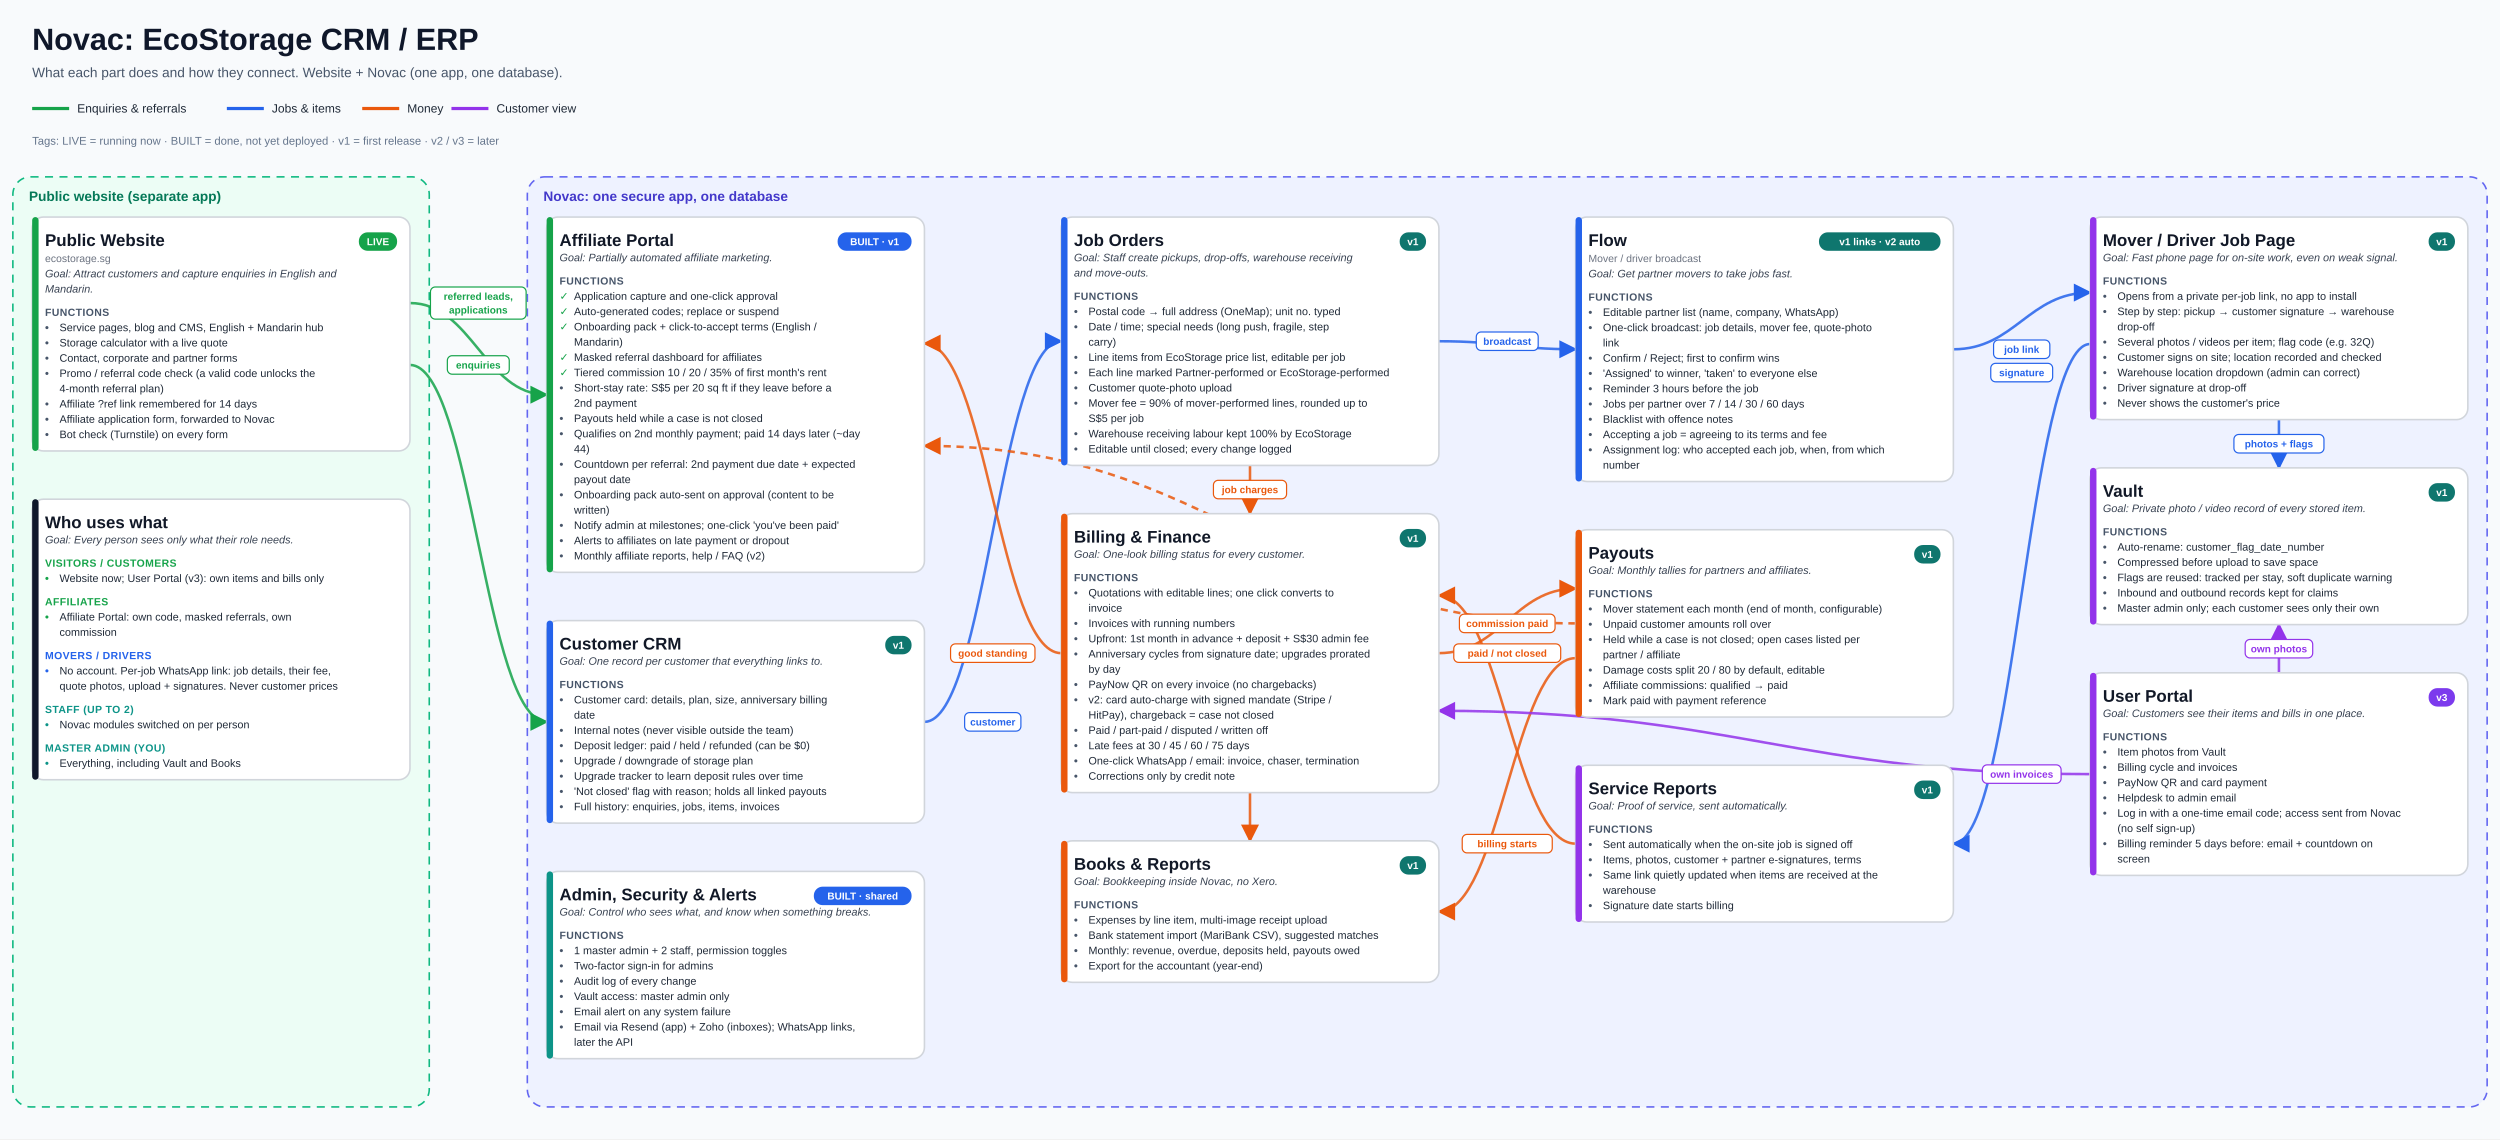
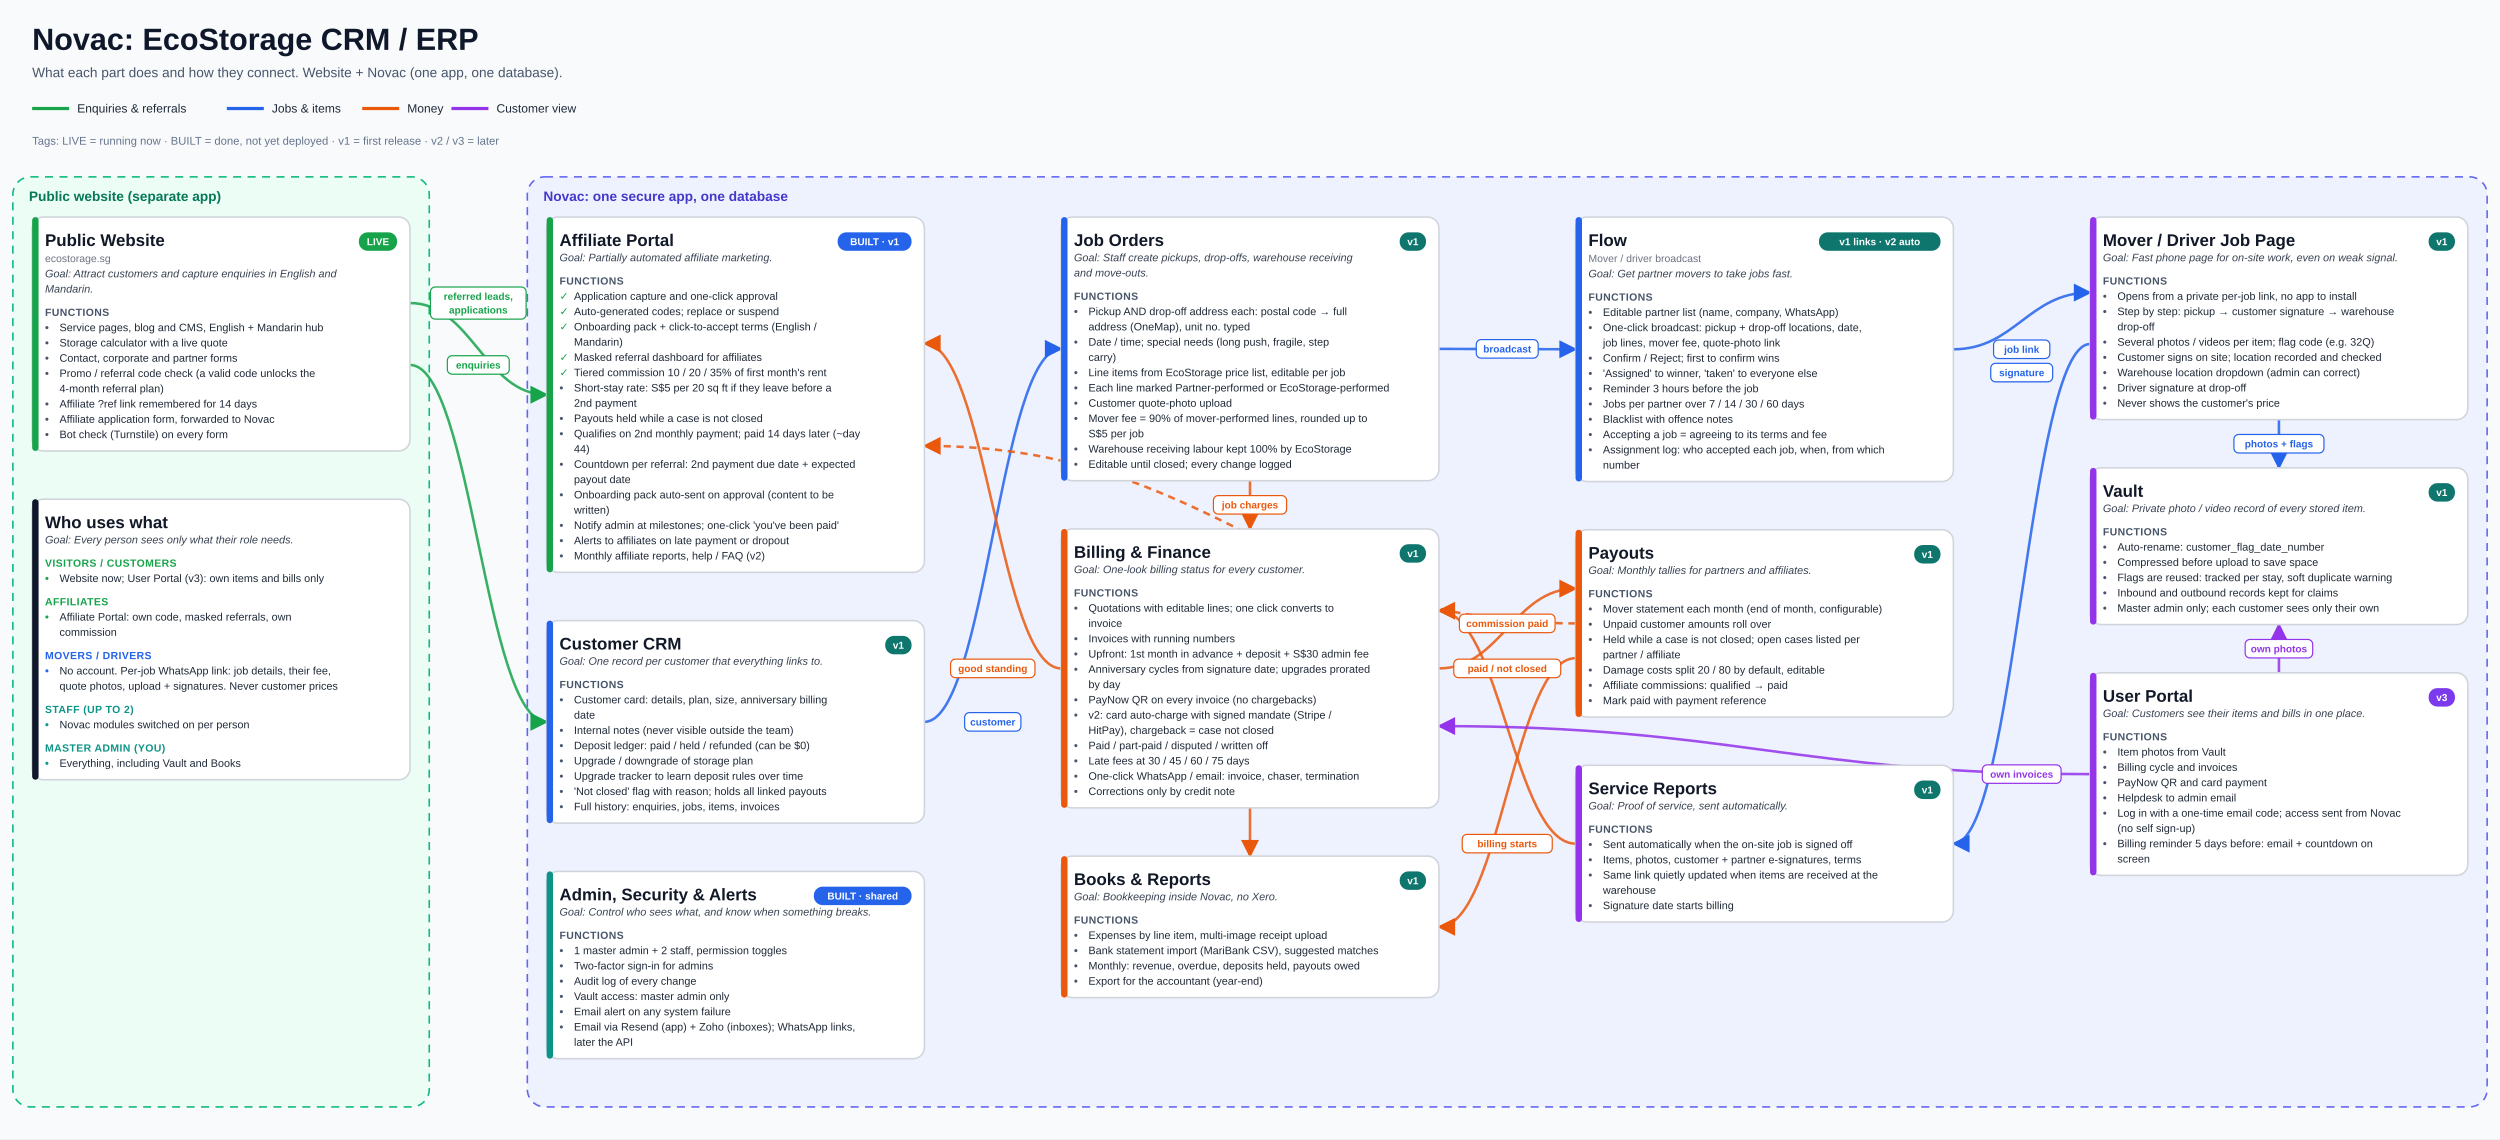
<svg xmlns="http://www.w3.org/2000/svg" width="3110" height="1417" viewBox="0 0 3110 1417" font-family="Arial, Helvetica, sans-serif">
  <rect width="3110" height="1417" fill="#f8fafc" />
  <defs>
    <marker id="a-green" viewBox="0 0 10 10" refX="9" refY="5" markerWidth="7" markerHeight="7" orient="auto-start-reverse">
      <path d="M0,0 L10,5 L0,10 z" fill="#16a34a" />
    </marker>
    <marker id="a-blue" viewBox="0 0 10 10" refX="9" refY="5" markerWidth="7" markerHeight="7" orient="auto-start-reverse">
      <path d="M0,0 L10,5 L0,10 z" fill="#2563eb" />
    </marker>
    <marker id="a-orange" viewBox="0 0 10 10" refX="9" refY="5" markerWidth="7" markerHeight="7" orient="auto-start-reverse">
      <path d="M0,0 L10,5 L0,10 z" fill="#ea580c" />
    </marker>
    <marker id="a-purple" viewBox="0 0 10 10" refX="9" refY="5" markerWidth="7" markerHeight="7" orient="auto-start-reverse">
      <path d="M0,0 L10,5 L0,10 z" fill="#9333ea" />
    </marker>
    <marker id="a-red" viewBox="0 0 10 10" refX="9" refY="5" markerWidth="7" markerHeight="7" orient="auto-start-reverse">
      <path d="M0,0 L10,5 L0,10 z" fill="#dc2626" />
    </marker>
    <marker id="a-grey" viewBox="0 0 10 10" refX="9" refY="5" markerWidth="7" markerHeight="7" orient="auto-start-reverse">
      <path d="M0,0 L10,5 L0,10 z" fill="#6b7280" />
    </marker>
    <marker id="a-teal" viewBox="0 0 10 10" refX="9" refY="5" markerWidth="7" markerHeight="7" orient="auto-start-reverse">
      <path d="M0,0 L10,5 L0,10 z" fill="#0d9488" />
    </marker>
  </defs>
  <text x="40" y="62" font-size="38" font-weight="800" fill="#0f172a">Novac: EcoStorage CRM / ERP</text>
  <text x="40" y="96" font-size="17" fill="#475569">What each part does and how they connect. Website + Novac (one app, one database).</text>
  <line x1="40" y1="135" x2="86" y2="135" stroke="#16a34a" stroke-width="4" />
  <text x="96" y="140" font-size="15" fill="#1f2937">Enquiries &amp; referrals</text>
  <line x1="282.2" y1="135" x2="328.2" y2="135" stroke="#2563eb" stroke-width="4" />
  <text x="338.2" y="140" font-size="15" fill="#1f2937">Jobs &amp; items</text>
  <line x1="450.6" y1="135" x2="496.6" y2="135" stroke="#ea580c" stroke-width="4" />
  <text x="506.6" y="140" font-size="15" fill="#1f2937">Money</text>
  <line x1="561.6" y1="135" x2="607.6" y2="135" stroke="#9333ea" stroke-width="4" />
  <text x="617.6" y="140" font-size="15" fill="#1f2937">Customer view</text>
  <text x="40" y="180" font-size="14" fill="#64748b">Tags: LIVE = running now · BUILT = done, not yet deployed · v1 = first release · v2 / v3 = later</text>
  <rect x="656" y="220" width="2438" height="1157" rx="22" fill="#eef2ff" stroke="#6366f1" stroke-width="2" stroke-dasharray="10 8" />
  <text x="676" y="250" font-size="17" font-weight="700" fill="#4338ca">Novac: one secure app, one database</text>
  <rect x="16" y="220" width="518" height="1157" rx="22" fill="#ecfdf5" stroke="#10b981" stroke-width="2" stroke-dasharray="10 8" />
  <text x="36" y="250" font-size="17" font-weight="700" fill="#047857">Public website (separate app)</text>
  <path d="M510,377.0 C586.5,377.0 603.5,491.0 680,491.0" fill="none" stroke="#16a34a" stroke-width="3.2" stroke-opacity="0.85" marker-end="url(#a-green)" />
  <path d="M510,454.0 C586.5,454.0 603.5,898.0 680,898.0" fill="none" stroke="#16a34a" stroke-width="3.2" stroke-opacity="0.85" marker-end="url(#a-green)" />
-   <path d="M1150,898.0 C1226.5,898.0 1243.5,424.5 1320,424.5" fill="none" stroke="#2563eb" stroke-width="3.2" stroke-opacity="0.85" marker-end="url(#a-blue)" />
-   <path d="M1790,424.5 C1866.5,424.5 1883.5,434.5 1960,434.5" fill="none" stroke="#2563eb" stroke-width="3.2" stroke-opacity="0.85" marker-end="url(#a-blue)" />
+   <path d="M1150,898.0 C1226.5,898.0 1243.5,434.0 1320,434.0" fill="none" stroke="#2563eb" stroke-width="3.2" stroke-opacity="0.85" marker-end="url(#a-blue)" />
+   <path d="M1790,434.0 C1866.5,434.0 1883.5,434.5 1960,434.5" fill="none" stroke="#2563eb" stroke-width="3.2" stroke-opacity="0.85" marker-end="url(#a-blue)" />
  <path d="M2430,434.5 C2506.5,434.5 2523.5,364.0 2600,364.0" fill="none" stroke="#2563eb" stroke-width="3.2" stroke-opacity="0.85" marker-end="url(#a-blue)" />
  <path d="M2835.0,522 L2835.0,582" fill="none" stroke="#2563eb" stroke-width="3.2" stroke-opacity="0.85" marker-end="url(#a-blue)" />
  <path d="M2600,428.0 C2523.5,428.0 2506.5,1049.5 2430,1049.5" fill="none" stroke="#2563eb" stroke-width="3.2" stroke-opacity="0.85" marker-end="url(#a-blue)" />
-   <path d="M1555.0,579 L1555.0,639" fill="none" stroke="#ea580c" stroke-width="3.2" stroke-opacity="0.85" marker-end="url(#a-orange)" />
-   <path d="M1960,1049.5 C1883.5,1049.5 1866.5,740.75 1790,740.75" fill="none" stroke="#ea580c" stroke-width="3.2" stroke-opacity="0.85" marker-end="url(#a-orange)" />
-   <path d="M1790,812.5 C1866.5,812.5 1883.5,732.25 1960,732.25" fill="none" stroke="#ea580c" stroke-width="3.2" stroke-opacity="0.85" marker-end="url(#a-orange)" />
-   <path d="M1320,812.5 C1243.5,812.5 1226.5,427.333 1150,427.333" fill="none" stroke="#ea580c" stroke-width="3.2" stroke-opacity="0.85" marker-end="url(#a-orange)" />
+   <path d="M1555.0,598 L1555.0,658" fill="none" stroke="#ea580c" stroke-width="3.2" stroke-opacity="0.85" marker-end="url(#a-orange)" />
+   <path d="M1960,1049.5 C1883.5,1049.5 1866.5,759.75 1790,759.75" fill="none" stroke="#ea580c" stroke-width="3.2" stroke-opacity="0.85" marker-end="url(#a-orange)" />
+   <path d="M1790,831.5 C1866.5,831.5 1883.5,732.25 1960,732.25" fill="none" stroke="#ea580c" stroke-width="3.2" stroke-opacity="0.85" marker-end="url(#a-orange)" />
+   <path d="M1320,831.5 C1243.5,831.5 1226.5,427.333 1150,427.333" fill="none" stroke="#ea580c" stroke-width="3.2" stroke-opacity="0.85" marker-end="url(#a-orange)" />
  <path d="M1960,775.5 C1595.5,775.5 1514.5,554.667 1150,554.667" fill="none" stroke="#ea580c" stroke-width="3.2" stroke-opacity="0.85" stroke-dasharray="9 7" marker-end="url(#a-orange)" />
-   <path d="M1555.0,986 L1555.0,1046" fill="none" stroke="#ea580c" stroke-width="3.2" stroke-opacity="0.85" marker-end="url(#a-orange)" />
-   <path d="M1960,818.75 C1883.5,818.75 1866.5,1134.0 1790,1134.0" fill="none" stroke="#ea580c" stroke-width="3.2" stroke-opacity="0.85" marker-end="url(#a-orange)" />
+   <path d="M1555.0,1005 L1555.0,1065" fill="none" stroke="#ea580c" stroke-width="3.2" stroke-opacity="0.85" marker-end="url(#a-orange)" />
+   <path d="M1960,818.75 C1883.5,818.75 1866.5,1153.0 1790,1153.0" fill="none" stroke="#ea580c" stroke-width="3.2" stroke-opacity="0.85" marker-end="url(#a-orange)" />
  <path d="M2835.0,837 L2835.0,777" fill="none" stroke="#9333ea" stroke-width="3.2" stroke-opacity="0.85" marker-end="url(#a-purple)" />
-   <path d="M2600,963.0 C2235.5,963.0 2154.5,884.25 1790,884.25" fill="none" stroke="#9333ea" stroke-width="3.2" stroke-opacity="0.85" marker-end="url(#a-purple)" />
+   <path d="M2600,963.0 C2235.5,963.0 2154.5,903.25 1790,903.25" fill="none" stroke="#9333ea" stroke-width="3.2" stroke-opacity="0.85" marker-end="url(#a-purple)" />
  <rect x="40" y="270" width="470" height="291" rx="14" fill="#ffffff" stroke="#d1d5db" stroke-width="2" />
  <rect x="40" y="270" width="8" height="291" rx="4" fill="#16a34a" />
  <text x="56" y="306" font-size="21" font-weight="700" fill="#111827">Public Website</text>
  <rect x="446.4" y="289" width="47.6" height="23" rx="11" fill="#16a34a" />
  <text x="470.2" y="305" font-size="12.5" font-weight="700" fill="#fff" text-anchor="middle">LIVE</text>
  <text x="56" y="326" font-size="13" fill="#6b7280">ecostorage.sg</text>
  <text x="56" y="345" font-size="13.5" font-style="italic" fill="#374151">Goal: Attract customers and capture enquiries in English and</text>
  <text x="56" y="364" font-size="13.5" font-style="italic" fill="#374151">Mandarin.</text>
  <text x="56" y="393" font-size="13" font-weight="700" fill="#475569" letter-spacing="0.5">FUNCTIONS</text>
  <text x="56" y="412" font-size="13.5" font-weight="700" fill="#475569">•</text>
  <text x="74" y="412" font-size="13.5" fill="#1f2937">Service pages, blog and CMS, English + Mandarin hub</text>
  <text x="56" y="431" font-size="13.5" font-weight="700" fill="#475569">•</text>
  <text x="74" y="431" font-size="13.5" fill="#1f2937">Storage calculator with a live quote</text>
  <text x="56" y="450" font-size="13.5" font-weight="700" fill="#475569">•</text>
  <text x="74" y="450" font-size="13.5" fill="#1f2937">Contact, corporate and partner forms</text>
  <text x="56" y="469" font-size="13.5" font-weight="700" fill="#475569">•</text>
  <text x="74" y="469" font-size="13.5" fill="#1f2937">Promo / referral code check (a valid code unlocks the</text>
  <text x="74" y="488" font-size="13.5" fill="#1f2937">4-month referral plan)</text>
  <text x="56" y="507" font-size="13.5" font-weight="700" fill="#475569">•</text>
  <text x="74" y="507" font-size="13.5" fill="#1f2937">Affiliate ?ref link remembered for 14 days</text>
  <text x="56" y="526" font-size="13.5" font-weight="700" fill="#475569">•</text>
  <text x="74" y="526" font-size="13.5" fill="#1f2937">Affiliate application form, forwarded to Novac</text>
  <text x="56" y="545" font-size="13.5" font-weight="700" fill="#475569">•</text>
  <text x="74" y="545" font-size="13.5" fill="#1f2937">Bot check (Turnstile) on every form</text>
  <rect x="40" y="621" width="470" height="349" rx="14" fill="#ffffff" stroke="#d1d5db" stroke-width="2" />
  <rect x="40" y="621" width="8" height="349" rx="4" fill="#0f172a" />
  <text x="56" y="657" font-size="21" font-weight="700" fill="#111827">Who uses what</text>
  <text x="56" y="676" font-size="13.5" font-style="italic" fill="#374151">Goal: Every person sees only what their role needs.</text>
  <text x="56" y="705" font-size="13" font-weight="700" fill="#16a34a" letter-spacing="0.5">VISITORS / CUSTOMERS</text>
  <text x="56" y="724" font-size="13.5" font-weight="700" fill="#16a34a">•</text>
  <text x="74" y="724" font-size="13.5" fill="#1f2937">Website now; User Portal (v3): own items and bills only</text>
  <text x="56" y="753" font-size="13" font-weight="700" fill="#16a34a" letter-spacing="0.5">AFFILIATES</text>
  <text x="56" y="772" font-size="13.5" font-weight="700" fill="#16a34a">•</text>
  <text x="74" y="772" font-size="13.5" fill="#1f2937">Affiliate Portal: own code, masked referrals, own</text>
  <text x="74" y="791" font-size="13.5" fill="#1f2937">commission</text>
  <text x="56" y="820" font-size="13" font-weight="700" fill="#2563eb" letter-spacing="0.5">MOVERS / DRIVERS</text>
  <text x="56" y="839" font-size="13.5" font-weight="700" fill="#2563eb">•</text>
  <text x="74" y="839" font-size="13.5" fill="#1f2937">No account. Per-job WhatsApp link: job details, their fee,</text>
  <text x="74" y="858" font-size="13.5" fill="#1f2937">quote photos, upload + signatures. Never customer prices</text>
  <text x="56" y="887" font-size="13" font-weight="700" fill="#0d9488" letter-spacing="0.5">STAFF (UP TO 2)</text>
  <text x="56" y="906" font-size="13.5" font-weight="700" fill="#0d9488">•</text>
  <text x="74" y="906" font-size="13.5" fill="#1f2937">Novac modules switched on per person</text>
  <text x="56" y="935" font-size="13" font-weight="700" fill="#0d9488" letter-spacing="0.5">MASTER ADMIN (YOU)</text>
  <text x="56" y="954" font-size="13.5" font-weight="700" fill="#0d9488">•</text>
  <text x="74" y="954" font-size="13.5" fill="#1f2937">Everything, including Vault and Books</text>
  <rect x="680" y="270" width="470" height="442" rx="14" fill="#ffffff" stroke="#d1d5db" stroke-width="2" />
  <rect x="680" y="270" width="8" height="442" rx="4" fill="#16a34a" />
  <text x="696" y="306" font-size="21" font-weight="700" fill="#111827">Affiliate Portal</text>
  <rect x="1042.0" y="289" width="92.0" height="23" rx="11" fill="#2563eb" />
  <text x="1088.0" y="305" font-size="12.5" font-weight="700" fill="#fff" text-anchor="middle">BUILT · v1</text>
  <text x="696" y="325" font-size="13.5" font-style="italic" fill="#374151">Goal: Partially automated affiliate marketing.</text>
  <text x="696" y="354" font-size="13" font-weight="700" fill="#475569" letter-spacing="0.5">FUNCTIONS</text>
  <text x="696" y="373" font-size="13.5" font-weight="700" fill="#16a34a">✓</text>
  <text x="714" y="373" font-size="13.5" fill="#1f2937">Application capture and one-click approval</text>
  <text x="696" y="392" font-size="13.5" font-weight="700" fill="#16a34a">✓</text>
  <text x="714" y="392" font-size="13.5" fill="#1f2937">Auto-generated codes; replace or suspend</text>
  <text x="696" y="411" font-size="13.5" font-weight="700" fill="#16a34a">✓</text>
  <text x="714" y="411" font-size="13.5" fill="#1f2937">Onboarding pack + click-to-accept terms (English /</text>
  <text x="714" y="430" font-size="13.5" fill="#1f2937">Mandarin)</text>
  <text x="696" y="449" font-size="13.5" font-weight="700" fill="#16a34a">✓</text>
  <text x="714" y="449" font-size="13.5" fill="#1f2937">Masked referral dashboard for affiliates</text>
  <text x="696" y="468" font-size="13.5" font-weight="700" fill="#16a34a">✓</text>
  <text x="714" y="468" font-size="13.5" fill="#1f2937">Tiered commission 10 / 20 / 35% of first month's rent</text>
  <text x="696" y="487" font-size="13.5" font-weight="700" fill="#475569">•</text>
  <text x="714" y="487" font-size="13.5" fill="#1f2937">Short-stay rate: S$5 per 20 sq ft if they leave before a</text>
  <text x="714" y="506" font-size="13.5" fill="#1f2937">2nd payment</text>
  <text x="696" y="525" font-size="13.5" font-weight="700" fill="#475569">•</text>
  <text x="714" y="525" font-size="13.5" fill="#1f2937">Payouts held while a case is not closed</text>
  <text x="696" y="544" font-size="13.5" font-weight="700" fill="#475569">•</text>
  <text x="714" y="544" font-size="13.5" fill="#1f2937">Qualifies on 2nd monthly payment; paid 14 days later (~day</text>
  <text x="714" y="563" font-size="13.5" fill="#1f2937">44)</text>
  <text x="696" y="582" font-size="13.5" font-weight="700" fill="#475569">•</text>
  <text x="714" y="582" font-size="13.5" fill="#1f2937">Countdown per referral: 2nd payment due date + expected</text>
  <text x="714" y="601" font-size="13.5" fill="#1f2937">payout date</text>
  <text x="696" y="620" font-size="13.5" font-weight="700" fill="#475569">•</text>
  <text x="714" y="620" font-size="13.5" fill="#1f2937">Onboarding pack auto-sent on approval (content to be</text>
  <text x="714" y="639" font-size="13.5" fill="#1f2937">written)</text>
  <text x="696" y="658" font-size="13.5" font-weight="700" fill="#475569">•</text>
  <text x="714" y="658" font-size="13.5" fill="#1f2937">Notify admin at milestones; one-click 'you've been paid'</text>
  <text x="696" y="677" font-size="13.5" font-weight="700" fill="#475569">•</text>
  <text x="714" y="677" font-size="13.5" fill="#1f2937">Alerts to affiliates on late payment or dropout</text>
  <text x="696" y="696" font-size="13.5" font-weight="700" fill="#475569">•</text>
  <text x="714" y="696" font-size="13.5" fill="#1f2937">Monthly affiliate reports, help / FAQ (v2)</text>
  <rect x="680" y="772" width="470" height="252" rx="14" fill="#ffffff" stroke="#d1d5db" stroke-width="2" />
  <rect x="680" y="772" width="8" height="252" rx="4" fill="#2563eb" />
  <text x="696" y="808" font-size="21" font-weight="700" fill="#111827">Customer CRM</text>
  <rect x="1101.2" y="791" width="32.8" height="23" rx="11" fill="#0f766e" />
  <text x="1117.6" y="807" font-size="12.5" font-weight="700" fill="#fff" text-anchor="middle">v1</text>
  <text x="696" y="827" font-size="13.5" font-style="italic" fill="#374151">Goal: One record per customer that everything links to.</text>
  <text x="696" y="856" font-size="13" font-weight="700" fill="#475569" letter-spacing="0.5">FUNCTIONS</text>
  <text x="696" y="875" font-size="13.5" font-weight="700" fill="#475569">•</text>
  <text x="714" y="875" font-size="13.5" fill="#1f2937">Customer card: details, plan, size, anniversary billing</text>
  <text x="714" y="894" font-size="13.5" fill="#1f2937">date</text>
  <text x="696" y="913" font-size="13.5" font-weight="700" fill="#475569">•</text>
  <text x="714" y="913" font-size="13.5" fill="#1f2937">Internal notes (never visible outside the team)</text>
  <text x="696" y="932" font-size="13.5" font-weight="700" fill="#475569">•</text>
  <text x="714" y="932" font-size="13.5" fill="#1f2937">Deposit ledger: paid / held / refunded (can be $0)</text>
  <text x="696" y="951" font-size="13.5" font-weight="700" fill="#475569">•</text>
  <text x="714" y="951" font-size="13.5" fill="#1f2937">Upgrade / downgrade of storage plan</text>
  <text x="696" y="970" font-size="13.5" font-weight="700" fill="#475569">•</text>
  <text x="714" y="970" font-size="13.5" fill="#1f2937">Upgrade tracker to learn deposit rules over time</text>
  <text x="696" y="989" font-size="13.5" font-weight="700" fill="#475569">•</text>
  <text x="714" y="989" font-size="13.5" fill="#1f2937">'Not closed' flag with reason; holds all linked payouts</text>
  <text x="696" y="1008" font-size="13.5" font-weight="700" fill="#475569">•</text>
  <text x="714" y="1008" font-size="13.5" fill="#1f2937">Full history: enquiries, jobs, items, invoices</text>
  <rect x="680" y="1084" width="470" height="233" rx="14" fill="#ffffff" stroke="#d1d5db" stroke-width="2" />
  <rect x="680" y="1084" width="8" height="233" rx="4" fill="#0d9488" />
  <text x="696" y="1120" font-size="21" font-weight="700" fill="#111827">Admin, Security &amp; Alerts</text>
  <rect x="1012.4" y="1103" width="121.6" height="23" rx="11" fill="#2563eb" />
  <text x="1073.2" y="1119" font-size="12.5" font-weight="700" fill="#fff" text-anchor="middle">BUILT · shared</text>
  <text x="696" y="1139" font-size="13.5" font-style="italic" fill="#374151">Goal: Control who sees what, and know when something breaks.</text>
  <text x="696" y="1168" font-size="13" font-weight="700" fill="#475569" letter-spacing="0.5">FUNCTIONS</text>
  <text x="696" y="1187" font-size="13.5" font-weight="700" fill="#475569">•</text>
  <text x="714" y="1187" font-size="13.5" fill="#1f2937">1 master admin + 2 staff, permission toggles</text>
  <text x="696" y="1206" font-size="13.5" font-weight="700" fill="#475569">•</text>
  <text x="714" y="1206" font-size="13.5" fill="#1f2937">Two-factor sign-in for admins</text>
  <text x="696" y="1225" font-size="13.5" font-weight="700" fill="#475569">•</text>
  <text x="714" y="1225" font-size="13.5" fill="#1f2937">Audit log of every change</text>
  <text x="696" y="1244" font-size="13.5" font-weight="700" fill="#475569">•</text>
  <text x="714" y="1244" font-size="13.5" fill="#1f2937">Vault access: master admin only</text>
  <text x="696" y="1263" font-size="13.5" font-weight="700" fill="#475569">•</text>
  <text x="714" y="1263" font-size="13.5" fill="#1f2937">Email alert on any system failure</text>
  <text x="696" y="1282" font-size="13.5" font-weight="700" fill="#475569">•</text>
  <text x="714" y="1282" font-size="13.5" fill="#1f2937">Email via Resend (app) + Zoho (inboxes); WhatsApp links,</text>
  <text x="714" y="1301" font-size="13.5" fill="#1f2937">later the API</text>
-   <rect x="1320" y="270" width="470" height="309" rx="14" fill="#ffffff" stroke="#d1d5db" stroke-width="2" />
-   <rect x="1320" y="270" width="8" height="309" rx="4" fill="#2563eb" />
+   <rect x="1320" y="270" width="470" height="328" rx="14" fill="#ffffff" stroke="#d1d5db" stroke-width="2" />
+   <rect x="1320" y="270" width="8" height="328" rx="4" fill="#2563eb" />
  <text x="1336" y="306" font-size="21" font-weight="700" fill="#111827">Job Orders</text>
  <rect x="1741.2" y="289" width="32.8" height="23" rx="11" fill="#0f766e" />
  <text x="1757.6" y="305" font-size="12.5" font-weight="700" fill="#fff" text-anchor="middle">v1</text>
  <text x="1336" y="325" font-size="13.5" font-style="italic" fill="#374151">Goal: Staff create pickups, drop-offs, warehouse receiving</text>
  <text x="1336" y="344" font-size="13.5" font-style="italic" fill="#374151">and move-outs.</text>
  <text x="1336" y="373" font-size="13" font-weight="700" fill="#475569" letter-spacing="0.5">FUNCTIONS</text>
  <text x="1336" y="392" font-size="13.5" font-weight="700" fill="#475569">•</text>
-   <text x="1354" y="392" font-size="13.5" fill="#1f2937">Postal code → full address (OneMap); unit no. typed</text>
-   <text x="1336" y="411" font-size="13.5" font-weight="700" fill="#475569">•</text>
-   <text x="1354" y="411" font-size="13.5" fill="#1f2937">Date / time; special needs (long push, fragile, step</text>
-   <text x="1354" y="430" font-size="13.5" fill="#1f2937">carry)</text>
-   <text x="1336" y="449" font-size="13.5" font-weight="700" fill="#475569">•</text>
-   <text x="1354" y="449" font-size="13.5" fill="#1f2937">Line items from EcoStorage price list, editable per job</text>
+   <text x="1354" y="392" font-size="13.5" fill="#1f2937">Pickup AND drop-off address each: postal code → full</text>
+   <text x="1354" y="411" font-size="13.5" fill="#1f2937">address (OneMap), unit no. typed</text>
+   <text x="1336" y="430" font-size="13.5" font-weight="700" fill="#475569">•</text>
+   <text x="1354" y="430" font-size="13.5" fill="#1f2937">Date / time; special needs (long push, fragile, step</text>
+   <text x="1354" y="449" font-size="13.5" fill="#1f2937">carry)</text>
  <text x="1336" y="468" font-size="13.5" font-weight="700" fill="#475569">•</text>
-   <text x="1354" y="468" font-size="13.5" fill="#1f2937">Each line marked Partner-performed or EcoStorage-performed</text>
+   <text x="1354" y="468" font-size="13.5" fill="#1f2937">Line items from EcoStorage price list, editable per job</text>
  <text x="1336" y="487" font-size="13.5" font-weight="700" fill="#475569">•</text>
-   <text x="1354" y="487" font-size="13.5" fill="#1f2937">Customer quote-photo upload</text>
+   <text x="1354" y="487" font-size="13.5" fill="#1f2937">Each line marked Partner-performed or EcoStorage-performed</text>
  <text x="1336" y="506" font-size="13.5" font-weight="700" fill="#475569">•</text>
-   <text x="1354" y="506" font-size="13.5" fill="#1f2937">Mover fee = 90% of mover-performed lines, rounded up to</text>
-   <text x="1354" y="525" font-size="13.5" fill="#1f2937">S$5 per job</text>
-   <text x="1336" y="544" font-size="13.5" font-weight="700" fill="#475569">•</text>
-   <text x="1354" y="544" font-size="13.5" fill="#1f2937">Warehouse receiving labour kept 100% by EcoStorage</text>
+   <text x="1354" y="506" font-size="13.5" fill="#1f2937">Customer quote-photo upload</text>
+   <text x="1336" y="525" font-size="13.5" font-weight="700" fill="#475569">•</text>
+   <text x="1354" y="525" font-size="13.5" fill="#1f2937">Mover fee = 90% of mover-performed lines, rounded up to</text>
+   <text x="1354" y="544" font-size="13.5" fill="#1f2937">S$5 per job</text>
  <text x="1336" y="563" font-size="13.5" font-weight="700" fill="#475569">•</text>
-   <text x="1354" y="563" font-size="13.5" fill="#1f2937">Editable until closed; every change logged</text>
-   <rect x="1320" y="639" width="470" height="347" rx="14" fill="#ffffff" stroke="#d1d5db" stroke-width="2" />
-   <rect x="1320" y="639" width="8" height="347" rx="4" fill="#ea580c" />
-   <text x="1336" y="675" font-size="21" font-weight="700" fill="#111827">Billing &amp; Finance</text>
-   <rect x="1741.2" y="658" width="32.8" height="23" rx="11" fill="#0f766e" />
-   <text x="1757.6" y="674" font-size="12.5" font-weight="700" fill="#fff" text-anchor="middle">v1</text>
-   <text x="1336" y="694" font-size="13.5" font-style="italic" fill="#374151">Goal: One-look billing status for every customer.</text>
-   <text x="1336" y="723" font-size="13" font-weight="700" fill="#475569" letter-spacing="0.5">FUNCTIONS</text>
-   <text x="1336" y="742" font-size="13.5" font-weight="700" fill="#475569">•</text>
-   <text x="1354" y="742" font-size="13.5" fill="#1f2937">Quotations with editable lines; one click converts to</text>
-   <text x="1354" y="761" font-size="13.5" fill="#1f2937">invoice</text>
-   <text x="1336" y="780" font-size="13.5" font-weight="700" fill="#475569">•</text>
-   <text x="1354" y="780" font-size="13.5" fill="#1f2937">Invoices with running numbers</text>
+   <text x="1354" y="563" font-size="13.5" fill="#1f2937">Warehouse receiving labour kept 100% by EcoStorage</text>
+   <text x="1336" y="582" font-size="13.5" font-weight="700" fill="#475569">•</text>
+   <text x="1354" y="582" font-size="13.5" fill="#1f2937">Editable until closed; every change logged</text>
+   <rect x="1320" y="658" width="470" height="347" rx="14" fill="#ffffff" stroke="#d1d5db" stroke-width="2" />
+   <rect x="1320" y="658" width="8" height="347" rx="4" fill="#ea580c" />
+   <text x="1336" y="694" font-size="21" font-weight="700" fill="#111827">Billing &amp; Finance</text>
+   <rect x="1741.2" y="677" width="32.8" height="23" rx="11" fill="#0f766e" />
+   <text x="1757.6" y="693" font-size="12.5" font-weight="700" fill="#fff" text-anchor="middle">v1</text>
+   <text x="1336" y="713" font-size="13.5" font-style="italic" fill="#374151">Goal: One-look billing status for every customer.</text>
+   <text x="1336" y="742" font-size="13" font-weight="700" fill="#475569" letter-spacing="0.5">FUNCTIONS</text>
+   <text x="1336" y="761" font-size="13.5" font-weight="700" fill="#475569">•</text>
+   <text x="1354" y="761" font-size="13.5" fill="#1f2937">Quotations with editable lines; one click converts to</text>
+   <text x="1354" y="780" font-size="13.5" fill="#1f2937">invoice</text>
  <text x="1336" y="799" font-size="13.5" font-weight="700" fill="#475569">•</text>
-   <text x="1354" y="799" font-size="13.5" fill="#1f2937">Upfront: 1st month in advance + deposit + S$30 admin fee</text>
+   <text x="1354" y="799" font-size="13.5" fill="#1f2937">Invoices with running numbers</text>
  <text x="1336" y="818" font-size="13.5" font-weight="700" fill="#475569">•</text>
-   <text x="1354" y="818" font-size="13.5" fill="#1f2937">Anniversary cycles from signature date; upgrades prorated</text>
-   <text x="1354" y="837" font-size="13.5" fill="#1f2937">by day</text>
-   <text x="1336" y="856" font-size="13.5" font-weight="700" fill="#475569">•</text>
-   <text x="1354" y="856" font-size="13.5" fill="#1f2937">PayNow QR on every invoice (no chargebacks)</text>
+   <text x="1354" y="818" font-size="13.5" fill="#1f2937">Upfront: 1st month in advance + deposit + S$30 admin fee</text>
+   <text x="1336" y="837" font-size="13.5" font-weight="700" fill="#475569">•</text>
+   <text x="1354" y="837" font-size="13.5" fill="#1f2937">Anniversary cycles from signature date; upgrades prorated</text>
+   <text x="1354" y="856" font-size="13.5" fill="#1f2937">by day</text>
  <text x="1336" y="875" font-size="13.5" font-weight="700" fill="#475569">•</text>
-   <text x="1354" y="875" font-size="13.5" fill="#1f2937">v2: card auto-charge with signed mandate (Stripe /</text>
-   <text x="1354" y="894" font-size="13.5" fill="#1f2937">HitPay), chargeback = case not closed</text>
-   <text x="1336" y="913" font-size="13.5" font-weight="700" fill="#475569">•</text>
-   <text x="1354" y="913" font-size="13.5" fill="#1f2937">Paid / part-paid / disputed / written off</text>
+   <text x="1354" y="875" font-size="13.5" fill="#1f2937">PayNow QR on every invoice (no chargebacks)</text>
+   <text x="1336" y="894" font-size="13.5" font-weight="700" fill="#475569">•</text>
+   <text x="1354" y="894" font-size="13.5" fill="#1f2937">v2: card auto-charge with signed mandate (Stripe /</text>
+   <text x="1354" y="913" font-size="13.5" fill="#1f2937">HitPay), chargeback = case not closed</text>
  <text x="1336" y="932" font-size="13.5" font-weight="700" fill="#475569">•</text>
-   <text x="1354" y="932" font-size="13.5" fill="#1f2937">Late fees at 30 / 45 / 60 / 75 days</text>
+   <text x="1354" y="932" font-size="13.5" fill="#1f2937">Paid / part-paid / disputed / written off</text>
  <text x="1336" y="951" font-size="13.5" font-weight="700" fill="#475569">•</text>
-   <text x="1354" y="951" font-size="13.5" fill="#1f2937">One-click WhatsApp / email: invoice, chaser, termination</text>
+   <text x="1354" y="951" font-size="13.5" fill="#1f2937">Late fees at 30 / 45 / 60 / 75 days</text>
  <text x="1336" y="970" font-size="13.5" font-weight="700" fill="#475569">•</text>
-   <text x="1354" y="970" font-size="13.5" fill="#1f2937">Corrections only by credit note</text>
-   <rect x="1320" y="1046" width="470" height="176" rx="14" fill="#ffffff" stroke="#d1d5db" stroke-width="2" />
-   <rect x="1320" y="1046" width="8" height="176" rx="4" fill="#ea580c" />
-   <text x="1336" y="1082" font-size="21" font-weight="700" fill="#111827">Books &amp; Reports</text>
-   <rect x="1741.2" y="1065" width="32.8" height="23" rx="11" fill="#0f766e" />
-   <text x="1757.6" y="1081" font-size="12.5" font-weight="700" fill="#fff" text-anchor="middle">v1</text>
-   <text x="1336" y="1101" font-size="13.5" font-style="italic" fill="#374151">Goal: Bookkeeping inside Novac, no Xero.</text>
-   <text x="1336" y="1130" font-size="13" font-weight="700" fill="#475569" letter-spacing="0.5">FUNCTIONS</text>
-   <text x="1336" y="1149" font-size="13.5" font-weight="700" fill="#475569">•</text>
-   <text x="1354" y="1149" font-size="13.5" fill="#1f2937">Expenses by line item, multi-image receipt upload</text>
+   <text x="1354" y="970" font-size="13.5" fill="#1f2937">One-click WhatsApp / email: invoice, chaser, termination</text>
+   <text x="1336" y="989" font-size="13.5" font-weight="700" fill="#475569">•</text>
+   <text x="1354" y="989" font-size="13.5" fill="#1f2937">Corrections only by credit note</text>
+   <rect x="1320" y="1065" width="470" height="176" rx="14" fill="#ffffff" stroke="#d1d5db" stroke-width="2" />
+   <rect x="1320" y="1065" width="8" height="176" rx="4" fill="#ea580c" />
+   <text x="1336" y="1101" font-size="21" font-weight="700" fill="#111827">Books &amp; Reports</text>
+   <rect x="1741.2" y="1084" width="32.8" height="23" rx="11" fill="#0f766e" />
+   <text x="1757.6" y="1100" font-size="12.5" font-weight="700" fill="#fff" text-anchor="middle">v1</text>
+   <text x="1336" y="1120" font-size="13.5" font-style="italic" fill="#374151">Goal: Bookkeeping inside Novac, no Xero.</text>
+   <text x="1336" y="1149" font-size="13" font-weight="700" fill="#475569" letter-spacing="0.5">FUNCTIONS</text>
  <text x="1336" y="1168" font-size="13.5" font-weight="700" fill="#475569">•</text>
-   <text x="1354" y="1168" font-size="13.5" fill="#1f2937">Bank statement import (MariBank CSV), suggested matches</text>
+   <text x="1354" y="1168" font-size="13.5" fill="#1f2937">Expenses by line item, multi-image receipt upload</text>
  <text x="1336" y="1187" font-size="13.5" font-weight="700" fill="#475569">•</text>
-   <text x="1354" y="1187" font-size="13.5" fill="#1f2937">Monthly: revenue, overdue, deposits held, payouts owed</text>
+   <text x="1354" y="1187" font-size="13.5" fill="#1f2937">Bank statement import (MariBank CSV), suggested matches</text>
  <text x="1336" y="1206" font-size="13.5" font-weight="700" fill="#475569">•</text>
-   <text x="1354" y="1206" font-size="13.5" fill="#1f2937">Export for the accountant (year-end)</text>
+   <text x="1354" y="1206" font-size="13.5" fill="#1f2937">Monthly: revenue, overdue, deposits held, payouts owed</text>
+   <text x="1336" y="1225" font-size="13.5" font-weight="700" fill="#475569">•</text>
+   <text x="1354" y="1225" font-size="13.5" fill="#1f2937">Export for the accountant (year-end)</text>
  <rect x="1960" y="270" width="470" height="329" rx="14" fill="#ffffff" stroke="#d1d5db" stroke-width="2" />
  <rect x="1960" y="270" width="8" height="329" rx="4" fill="#2563eb" />
  <text x="1976" y="306" font-size="21" font-weight="700" fill="#111827">Flow</text>
  <rect x="2262.8" y="289" width="151.2" height="23" rx="11" fill="#0f766e" />
  <text x="2338.4" y="305" font-size="12.5" font-weight="700" fill="#fff" text-anchor="middle">v1 links · v2 auto</text>
  <text x="1976" y="326" font-size="13" fill="#6b7280">Mover / driver broadcast</text>
  <text x="1976" y="345" font-size="13.5" font-style="italic" fill="#374151">Goal: Get partner movers to take jobs fast.</text>
  <text x="1976" y="374" font-size="13" font-weight="700" fill="#475569" letter-spacing="0.5">FUNCTIONS</text>
  <text x="1976" y="393" font-size="13.5" font-weight="700" fill="#475569">•</text>
  <text x="1994" y="393" font-size="13.5" fill="#1f2937">Editable partner list (name, company, WhatsApp)</text>
  <text x="1976" y="412" font-size="13.5" font-weight="700" fill="#475569">•</text>
-   <text x="1994" y="412" font-size="13.5" fill="#1f2937">One-click broadcast: job details, mover fee, quote-photo</text>
-   <text x="1994" y="431" font-size="13.5" fill="#1f2937">link</text>
+   <text x="1994" y="412" font-size="13.5" fill="#1f2937">One-click broadcast: pickup + drop-off locations, date,</text>
+   <text x="1994" y="431" font-size="13.5" fill="#1f2937">job lines, mover fee, quote-photo link</text>
  <text x="1976" y="450" font-size="13.5" font-weight="700" fill="#475569">•</text>
  <text x="1994" y="450" font-size="13.5" fill="#1f2937">Confirm / Reject; first to confirm wins</text>
  <text x="1976" y="469" font-size="13.5" font-weight="700" fill="#475569">•</text>
  <text x="1994" y="469" font-size="13.5" fill="#1f2937">'Assigned' to winner, 'taken' to everyone else</text>
  <text x="1976" y="488" font-size="13.5" font-weight="700" fill="#475569">•</text>
  <text x="1994" y="488" font-size="13.5" fill="#1f2937">Reminder 3 hours before the job</text>
  <text x="1976" y="507" font-size="13.5" font-weight="700" fill="#475569">•</text>
  <text x="1994" y="507" font-size="13.5" fill="#1f2937">Jobs per partner over 7 / 14 / 30 / 60 days</text>
  <text x="1976" y="526" font-size="13.5" font-weight="700" fill="#475569">•</text>
  <text x="1994" y="526" font-size="13.5" fill="#1f2937">Blacklist with offence notes</text>
  <text x="1976" y="545" font-size="13.5" font-weight="700" fill="#475569">•</text>
  <text x="1994" y="545" font-size="13.5" fill="#1f2937">Accepting a job = agreeing to its terms and fee</text>
  <text x="1976" y="564" font-size="13.5" font-weight="700" fill="#475569">•</text>
  <text x="1994" y="564" font-size="13.5" fill="#1f2937">Assignment log: who accepted each job, when, from which</text>
  <text x="1994" y="583" font-size="13.5" fill="#1f2937">number</text>
  <rect x="1960" y="659" width="470" height="233" rx="14" fill="#ffffff" stroke="#d1d5db" stroke-width="2" />
  <rect x="1960" y="659" width="8" height="233" rx="4" fill="#ea580c" />
  <text x="1976" y="695" font-size="21" font-weight="700" fill="#111827">Payouts</text>
  <rect x="2381.2" y="678" width="32.8" height="23" rx="11" fill="#0f766e" />
  <text x="2397.6" y="694" font-size="12.5" font-weight="700" fill="#fff" text-anchor="middle">v1</text>
  <text x="1976" y="714" font-size="13.5" font-style="italic" fill="#374151">Goal: Monthly tallies for partners and affiliates.</text>
  <text x="1976" y="743" font-size="13" font-weight="700" fill="#475569" letter-spacing="0.5">FUNCTIONS</text>
  <text x="1976" y="762" font-size="13.5" font-weight="700" fill="#475569">•</text>
  <text x="1994" y="762" font-size="13.5" fill="#1f2937">Mover statement each month (end of month, configurable)</text>
  <text x="1976" y="781" font-size="13.5" font-weight="700" fill="#475569">•</text>
  <text x="1994" y="781" font-size="13.5" fill="#1f2937">Unpaid customer amounts roll over</text>
  <text x="1976" y="800" font-size="13.5" font-weight="700" fill="#475569">•</text>
  <text x="1994" y="800" font-size="13.5" fill="#1f2937">Held while a case is not closed; open cases listed per</text>
  <text x="1994" y="819" font-size="13.5" fill="#1f2937">partner / affiliate</text>
  <text x="1976" y="838" font-size="13.5" font-weight="700" fill="#475569">•</text>
  <text x="1994" y="838" font-size="13.5" fill="#1f2937">Damage costs split 20 / 80 by default, editable</text>
  <text x="1976" y="857" font-size="13.5" font-weight="700" fill="#475569">•</text>
  <text x="1994" y="857" font-size="13.5" fill="#1f2937">Affiliate commissions: qualified → paid</text>
  <text x="1976" y="876" font-size="13.5" font-weight="700" fill="#475569">•</text>
  <text x="1994" y="876" font-size="13.5" fill="#1f2937">Mark paid with payment reference</text>
  <rect x="1960" y="952" width="470" height="195" rx="14" fill="#ffffff" stroke="#d1d5db" stroke-width="2" />
  <rect x="1960" y="952" width="8" height="195" rx="4" fill="#9333ea" />
  <text x="1976" y="988" font-size="21" font-weight="700" fill="#111827">Service Reports</text>
  <rect x="2381.2" y="971" width="32.8" height="23" rx="11" fill="#0f766e" />
  <text x="2397.6" y="987" font-size="12.5" font-weight="700" fill="#fff" text-anchor="middle">v1</text>
  <text x="1976" y="1007" font-size="13.5" font-style="italic" fill="#374151">Goal: Proof of service, sent automatically.</text>
  <text x="1976" y="1036" font-size="13" font-weight="700" fill="#475569" letter-spacing="0.5">FUNCTIONS</text>
  <text x="1976" y="1055" font-size="13.5" font-weight="700" fill="#475569">•</text>
  <text x="1994" y="1055" font-size="13.5" fill="#1f2937">Sent automatically when the on-site job is signed off</text>
  <text x="1976" y="1074" font-size="13.5" font-weight="700" fill="#475569">•</text>
  <text x="1994" y="1074" font-size="13.5" fill="#1f2937">Items, photos, customer + partner e-signatures, terms</text>
  <text x="1976" y="1093" font-size="13.5" font-weight="700" fill="#475569">•</text>
  <text x="1994" y="1093" font-size="13.5" fill="#1f2937">Same link quietly updated when items are received at the</text>
  <text x="1994" y="1112" font-size="13.5" fill="#1f2937">warehouse</text>
  <text x="1976" y="1131" font-size="13.5" font-weight="700" fill="#475569">•</text>
  <text x="1994" y="1131" font-size="13.5" fill="#1f2937">Signature date starts billing</text>
  <rect x="2600" y="270" width="470" height="252" rx="14" fill="#ffffff" stroke="#d1d5db" stroke-width="2" />
  <rect x="2600" y="270" width="8" height="252" rx="4" fill="#9333ea" />
  <text x="2616" y="306" font-size="21" font-weight="700" fill="#111827">Mover / Driver Job Page</text>
  <rect x="3021.2" y="289" width="32.8" height="23" rx="11" fill="#0f766e" />
  <text x="3037.6" y="305" font-size="12.5" font-weight="700" fill="#fff" text-anchor="middle">v1</text>
  <text x="2616" y="325" font-size="13.5" font-style="italic" fill="#374151">Goal: Fast phone page for on-site work, even on weak signal.</text>
  <text x="2616" y="354" font-size="13" font-weight="700" fill="#475569" letter-spacing="0.5">FUNCTIONS</text>
  <text x="2616" y="373" font-size="13.5" font-weight="700" fill="#475569">•</text>
  <text x="2634" y="373" font-size="13.5" fill="#1f2937">Opens from a private per-job link, no app to install</text>
  <text x="2616" y="392" font-size="13.5" font-weight="700" fill="#475569">•</text>
  <text x="2634" y="392" font-size="13.5" fill="#1f2937">Step by step: pickup → customer signature → warehouse</text>
  <text x="2634" y="411" font-size="13.5" fill="#1f2937">drop-off</text>
  <text x="2616" y="430" font-size="13.5" font-weight="700" fill="#475569">•</text>
  <text x="2634" y="430" font-size="13.5" fill="#1f2937">Several photos / videos per item; flag code (e.g. 32Q)</text>
  <text x="2616" y="449" font-size="13.5" font-weight="700" fill="#475569">•</text>
  <text x="2634" y="449" font-size="13.5" fill="#1f2937">Customer signs on site; location recorded and checked</text>
  <text x="2616" y="468" font-size="13.5" font-weight="700" fill="#475569">•</text>
  <text x="2634" y="468" font-size="13.5" fill="#1f2937">Warehouse location dropdown (admin can correct)</text>
  <text x="2616" y="487" font-size="13.5" font-weight="700" fill="#475569">•</text>
  <text x="2634" y="487" font-size="13.5" fill="#1f2937">Driver signature at drop-off</text>
  <text x="2616" y="506" font-size="13.5" font-weight="700" fill="#475569">•</text>
  <text x="2634" y="506" font-size="13.5" fill="#1f2937">Never shows the customer's price</text>
  <rect x="2600" y="582" width="470" height="195" rx="14" fill="#ffffff" stroke="#d1d5db" stroke-width="2" />
  <rect x="2600" y="582" width="8" height="195" rx="4" fill="#9333ea" />
  <text x="2616" y="618" font-size="21" font-weight="700" fill="#111827">Vault</text>
  <rect x="3021.2" y="601" width="32.8" height="23" rx="11" fill="#0f766e" />
  <text x="3037.6" y="617" font-size="12.5" font-weight="700" fill="#fff" text-anchor="middle">v1</text>
  <text x="2616" y="637" font-size="13.5" font-style="italic" fill="#374151">Goal: Private photo / video record of every stored item.</text>
  <text x="2616" y="666" font-size="13" font-weight="700" fill="#475569" letter-spacing="0.5">FUNCTIONS</text>
  <text x="2616" y="685" font-size="13.5" font-weight="700" fill="#475569">•</text>
  <text x="2634" y="685" font-size="13.5" fill="#1f2937">Auto-rename: customer_flag_date_number</text>
  <text x="2616" y="704" font-size="13.5" font-weight="700" fill="#475569">•</text>
  <text x="2634" y="704" font-size="13.5" fill="#1f2937">Compressed before upload to save space</text>
  <text x="2616" y="723" font-size="13.5" font-weight="700" fill="#475569">•</text>
  <text x="2634" y="723" font-size="13.5" fill="#1f2937">Flags are reused: tracked per stay, soft duplicate warning</text>
  <text x="2616" y="742" font-size="13.5" font-weight="700" fill="#475569">•</text>
  <text x="2634" y="742" font-size="13.5" fill="#1f2937">Inbound and outbound records kept for claims</text>
  <text x="2616" y="761" font-size="13.5" font-weight="700" fill="#475569">•</text>
  <text x="2634" y="761" font-size="13.5" fill="#1f2937">Master admin only; each customer sees only their own</text>
  <rect x="2600" y="837" width="470" height="252" rx="14" fill="#ffffff" stroke="#d1d5db" stroke-width="2" />
  <rect x="2600" y="837" width="8" height="252" rx="4" fill="#9333ea" />
  <text x="2616" y="873" font-size="21" font-weight="700" fill="#111827">User Portal</text>
  <rect x="3021.2" y="856" width="32.8" height="23" rx="11" fill="#7c3aed" />
  <text x="3037.6" y="872" font-size="12.5" font-weight="700" fill="#fff" text-anchor="middle">v3</text>
  <text x="2616" y="892" font-size="13.5" font-style="italic" fill="#374151">Goal: Customers see their items and bills in one place.</text>
  <text x="2616" y="921" font-size="13" font-weight="700" fill="#475569" letter-spacing="0.5">FUNCTIONS</text>
  <text x="2616" y="940" font-size="13.5" font-weight="700" fill="#475569">•</text>
  <text x="2634" y="940" font-size="13.5" fill="#1f2937">Item photos from Vault</text>
  <text x="2616" y="959" font-size="13.5" font-weight="700" fill="#475569">•</text>
  <text x="2634" y="959" font-size="13.5" fill="#1f2937">Billing cycle and invoices</text>
  <text x="2616" y="978" font-size="13.5" font-weight="700" fill="#475569">•</text>
  <text x="2634" y="978" font-size="13.5" fill="#1f2937">PayNow QR and card payment</text>
  <text x="2616" y="997" font-size="13.5" font-weight="700" fill="#475569">•</text>
  <text x="2634" y="997" font-size="13.5" fill="#1f2937">Helpdesk to admin email</text>
  <text x="2616" y="1016" font-size="13.5" font-weight="700" fill="#475569">•</text>
  <text x="2634" y="1016" font-size="13.5" fill="#1f2937">Log in with a one-time email code; access sent from Novac</text>
  <text x="2634" y="1035" font-size="13.5" fill="#1f2937">(no self sign-up)</text>
  <text x="2616" y="1054" font-size="13.5" font-weight="700" fill="#475569">•</text>
  <text x="2634" y="1054" font-size="13.5" fill="#1f2937">Billing reminder 5 days before: email + countdown on</text>
  <text x="2634" y="1073" font-size="13.5" fill="#1f2937">screen</text>
  <rect x="535.5" y="357.0" width="119.0" height="40" rx="6" fill="#ffffff" stroke="#16a34a" stroke-width="1.5" />
  <text x="595.0" y="373.0" font-size="12.5" fill="#16a34a" font-weight="700" text-anchor="middle">referred leads,</text>
  <text x="595.0" y="390.0" font-size="12.5" fill="#16a34a" font-weight="700" text-anchor="middle">applications</text>
  <rect x="556.5" y="442.5" width="77.0" height="23" rx="6" fill="#ffffff" stroke="#16a34a" stroke-width="1.5" />
  <text x="595.0" y="458.5" font-size="12.5" fill="#16a34a" font-weight="700" text-anchor="middle">enquiries</text>
  <rect x="1200.0" y="886.5" width="70.0" height="23" rx="6" fill="#ffffff" stroke="#2563eb" stroke-width="1.5" />
  <text x="1235.0" y="902.5" font-size="12.5" fill="#2563eb" font-weight="700" text-anchor="middle">customer</text>
-   <rect x="1836.5" y="413.0" width="77.0" height="23" rx="6" fill="#ffffff" stroke="#2563eb" stroke-width="1.5" />
-   <text x="1875.0" y="429.0" font-size="12.5" fill="#2563eb" font-weight="700" text-anchor="middle">broadcast</text>
+   <rect x="1836.5" y="422.5" width="77.0" height="23" rx="6" fill="#ffffff" stroke="#2563eb" stroke-width="1.5" />
+   <text x="1875.0" y="438.5" font-size="12.5" fill="#2563eb" font-weight="700" text-anchor="middle">broadcast</text>
  <rect x="2480.0" y="423.0" width="70.0" height="23" rx="6" fill="#ffffff" stroke="#2563eb" stroke-width="1.5" />
  <text x="2515.0" y="439.0" font-size="12.5" fill="#2563eb" font-weight="700" text-anchor="middle">job link</text>
  <rect x="2779.0" y="540.5" width="112.0" height="23" rx="6" fill="#ffffff" stroke="#2563eb" stroke-width="1.5" />
  <text x="2835.0" y="556.5" font-size="12.5" fill="#2563eb" font-weight="700" text-anchor="middle">photos + flags</text>
  <rect x="2476.5" y="452.0" width="77.0" height="23" rx="6" fill="#ffffff" stroke="#2563eb" stroke-width="1.5" />
  <text x="2515.0" y="468.0" font-size="12.5" fill="#2563eb" font-weight="700" text-anchor="middle">signature</text>
-   <rect x="1509.5" y="597.5" width="91.0" height="23" rx="6" fill="#ffffff" stroke="#ea580c" stroke-width="1.5" />
-   <text x="1555.0" y="613.5" font-size="12.5" fill="#ea580c" font-weight="700" text-anchor="middle">job charges</text>
+   <rect x="1509.5" y="616.5" width="91.0" height="23" rx="6" fill="#ffffff" stroke="#ea580c" stroke-width="1.5" />
+   <text x="1555.0" y="632.5" font-size="12.5" fill="#ea580c" font-weight="700" text-anchor="middle">job charges</text>
  <rect x="1819.0" y="1038.0" width="112.0" height="23" rx="6" fill="#ffffff" stroke="#ea580c" stroke-width="1.5" />
  <text x="1875.0" y="1054.0" font-size="12.5" fill="#ea580c" font-weight="700" text-anchor="middle">billing starts</text>
-   <rect x="1808.5" y="801.0" width="133.0" height="23" rx="6" fill="#ffffff" stroke="#ea580c" stroke-width="1.5" />
-   <text x="1875.0" y="817.0" font-size="12.5" fill="#ea580c" font-weight="700" text-anchor="middle">paid / not closed</text>
-   <rect x="1182.5" y="801.0" width="105.0" height="23" rx="6" fill="#ffffff" stroke="#ea580c" stroke-width="1.5" />
-   <text x="1235.0" y="817.0" font-size="12.5" fill="#ea580c" font-weight="700" text-anchor="middle">good standing</text>
+   <rect x="1808.5" y="820.0" width="133.0" height="23" rx="6" fill="#ffffff" stroke="#ea580c" stroke-width="1.5" />
+   <text x="1875.0" y="836.0" font-size="12.5" fill="#ea580c" font-weight="700" text-anchor="middle">paid / not closed</text>
+   <rect x="1182.5" y="820.0" width="105.0" height="23" rx="6" fill="#ffffff" stroke="#ea580c" stroke-width="1.5" />
+   <text x="1235.0" y="836.0" font-size="12.5" fill="#ea580c" font-weight="700" text-anchor="middle">good standing</text>
  <rect x="1815.5" y="764.0" width="119.0" height="23" rx="6" fill="#ffffff" stroke="#ea580c" stroke-width="1.5" />
  <text x="1875.0" y="780.0" font-size="12.5" fill="#ea580c" font-weight="700" text-anchor="middle">commission paid</text>
  <rect x="2793.0" y="795.5" width="84.0" height="23" rx="6" fill="#ffffff" stroke="#9333ea" stroke-width="1.5" />
  <text x="2835.0" y="811.5" font-size="12.5" fill="#9333ea" font-weight="700" text-anchor="middle">own photos</text>
  <rect x="2466.0" y="951.5" width="98.0" height="23" rx="6" fill="#ffffff" stroke="#9333ea" stroke-width="1.5" />
  <text x="2515.0" y="967.5" font-size="12.5" fill="#9333ea" font-weight="700" text-anchor="middle">own invoices</text>
</svg>
